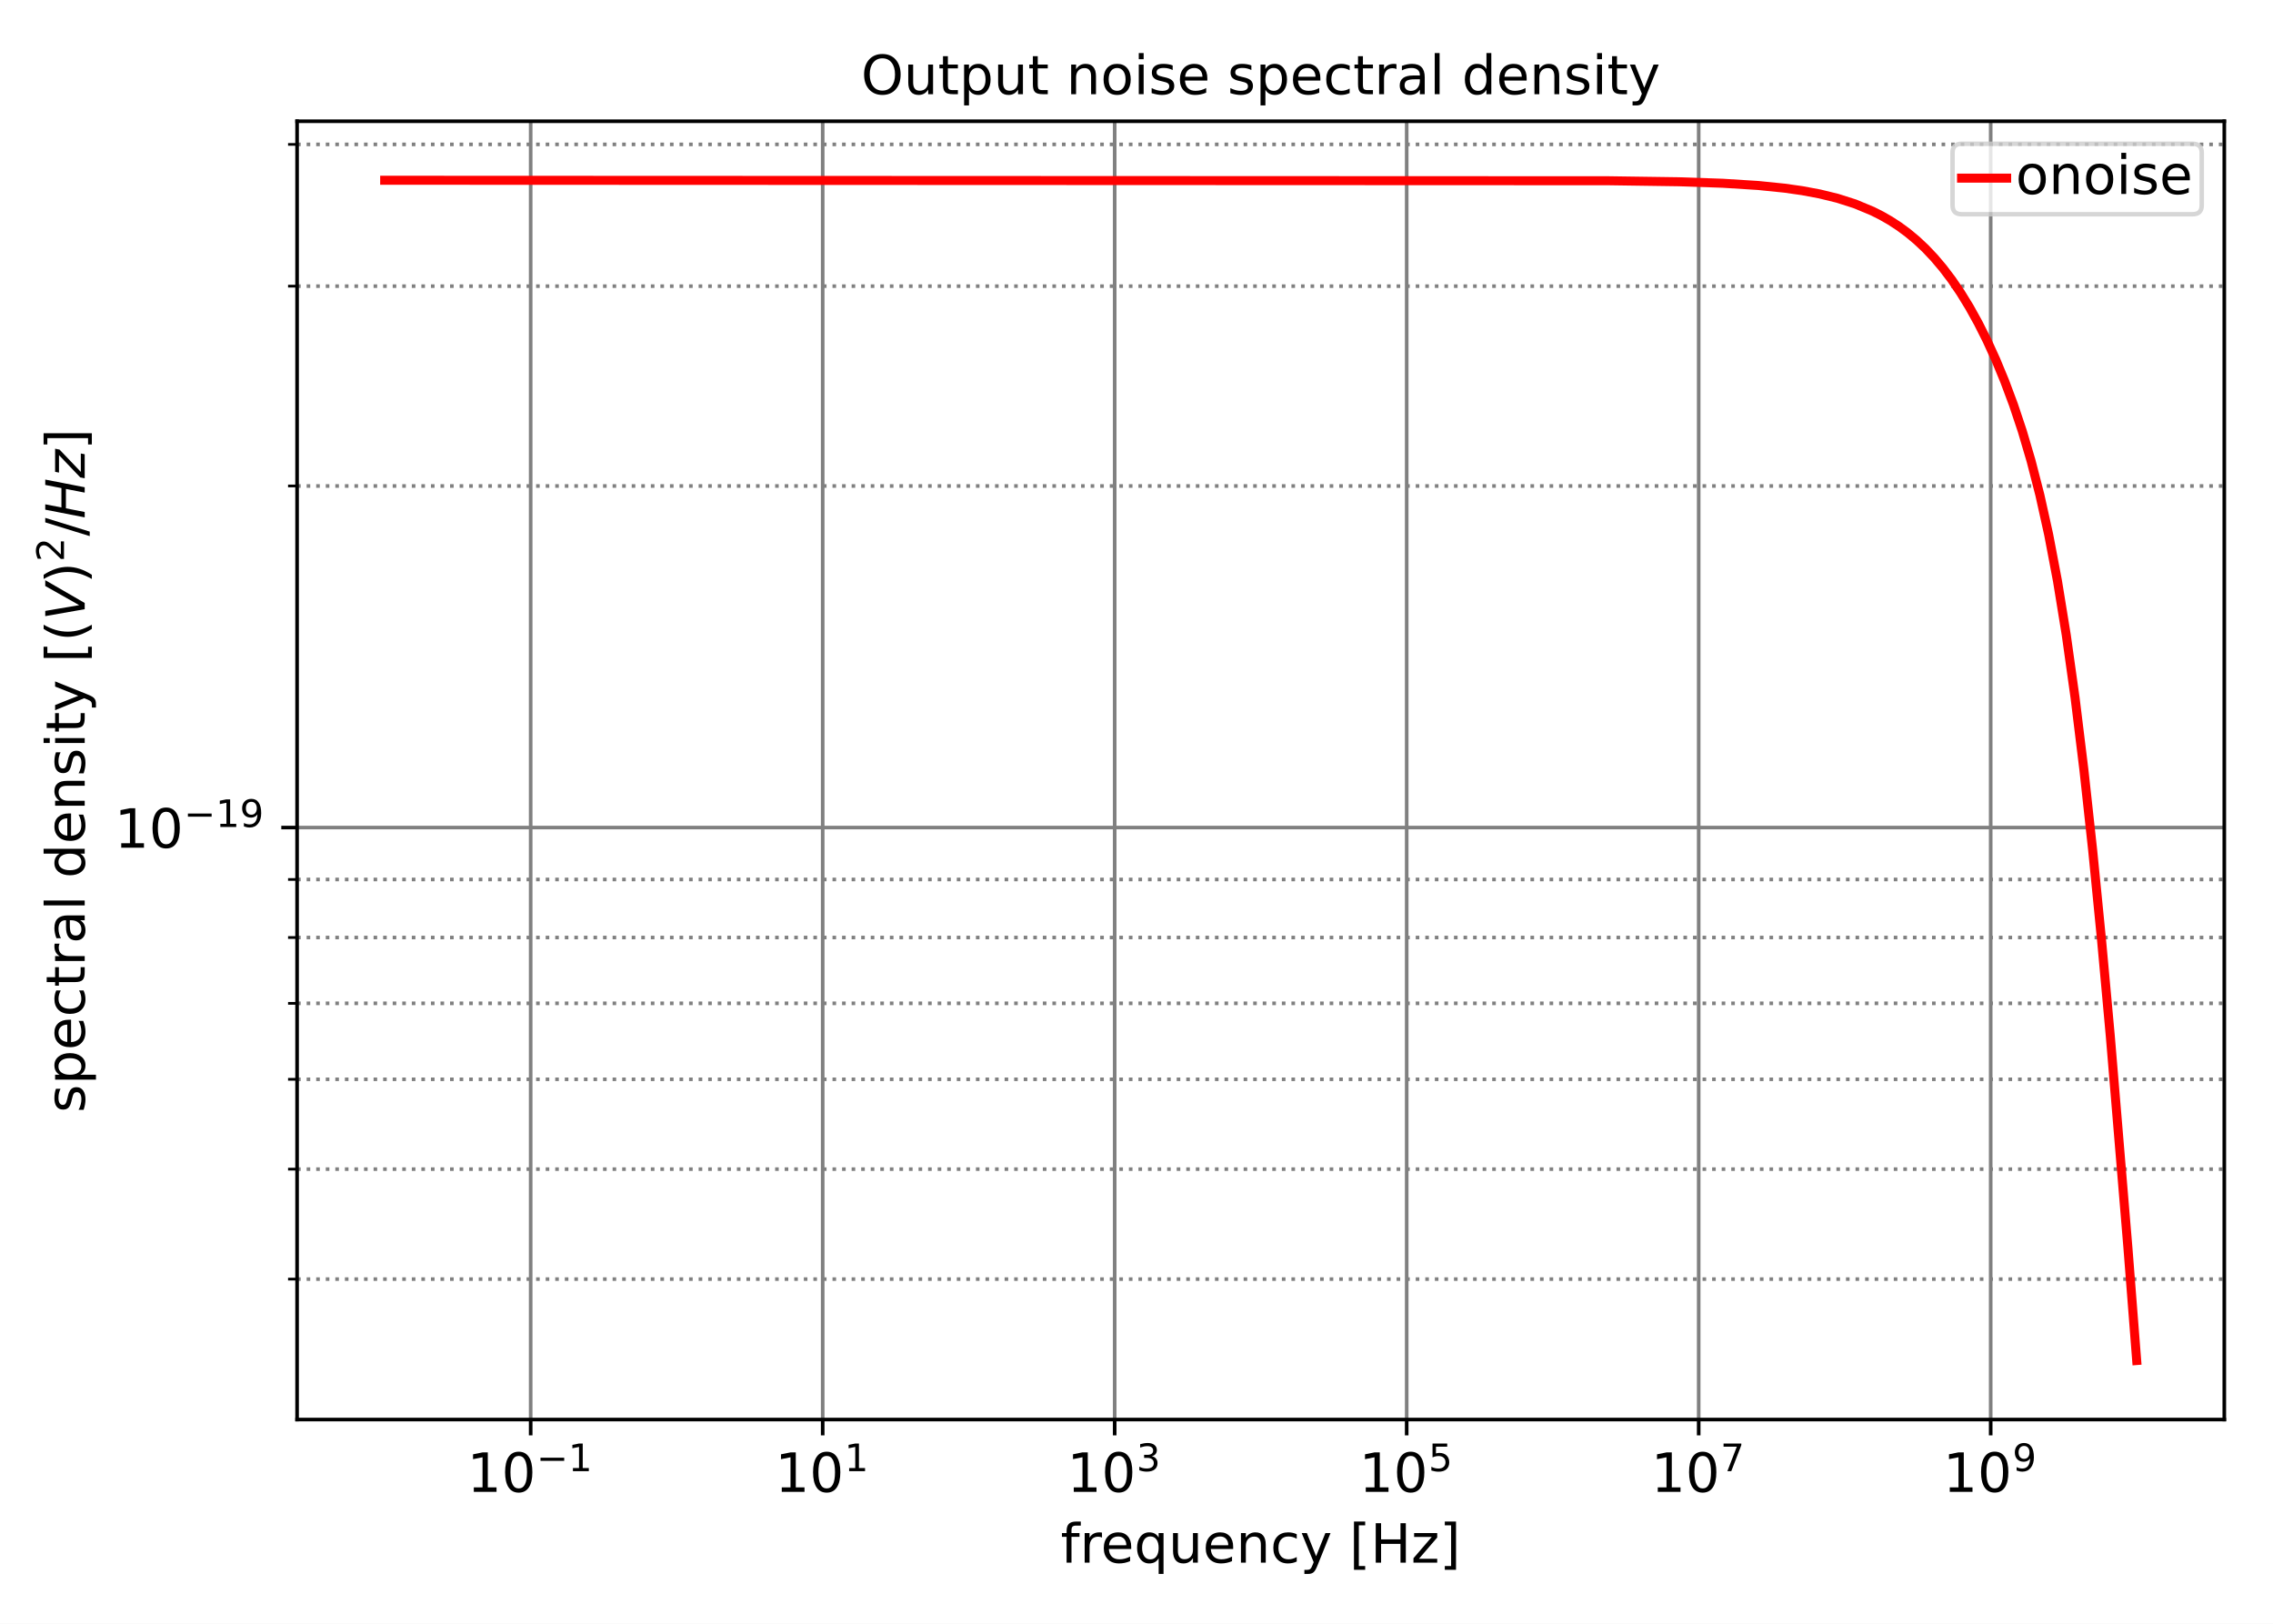
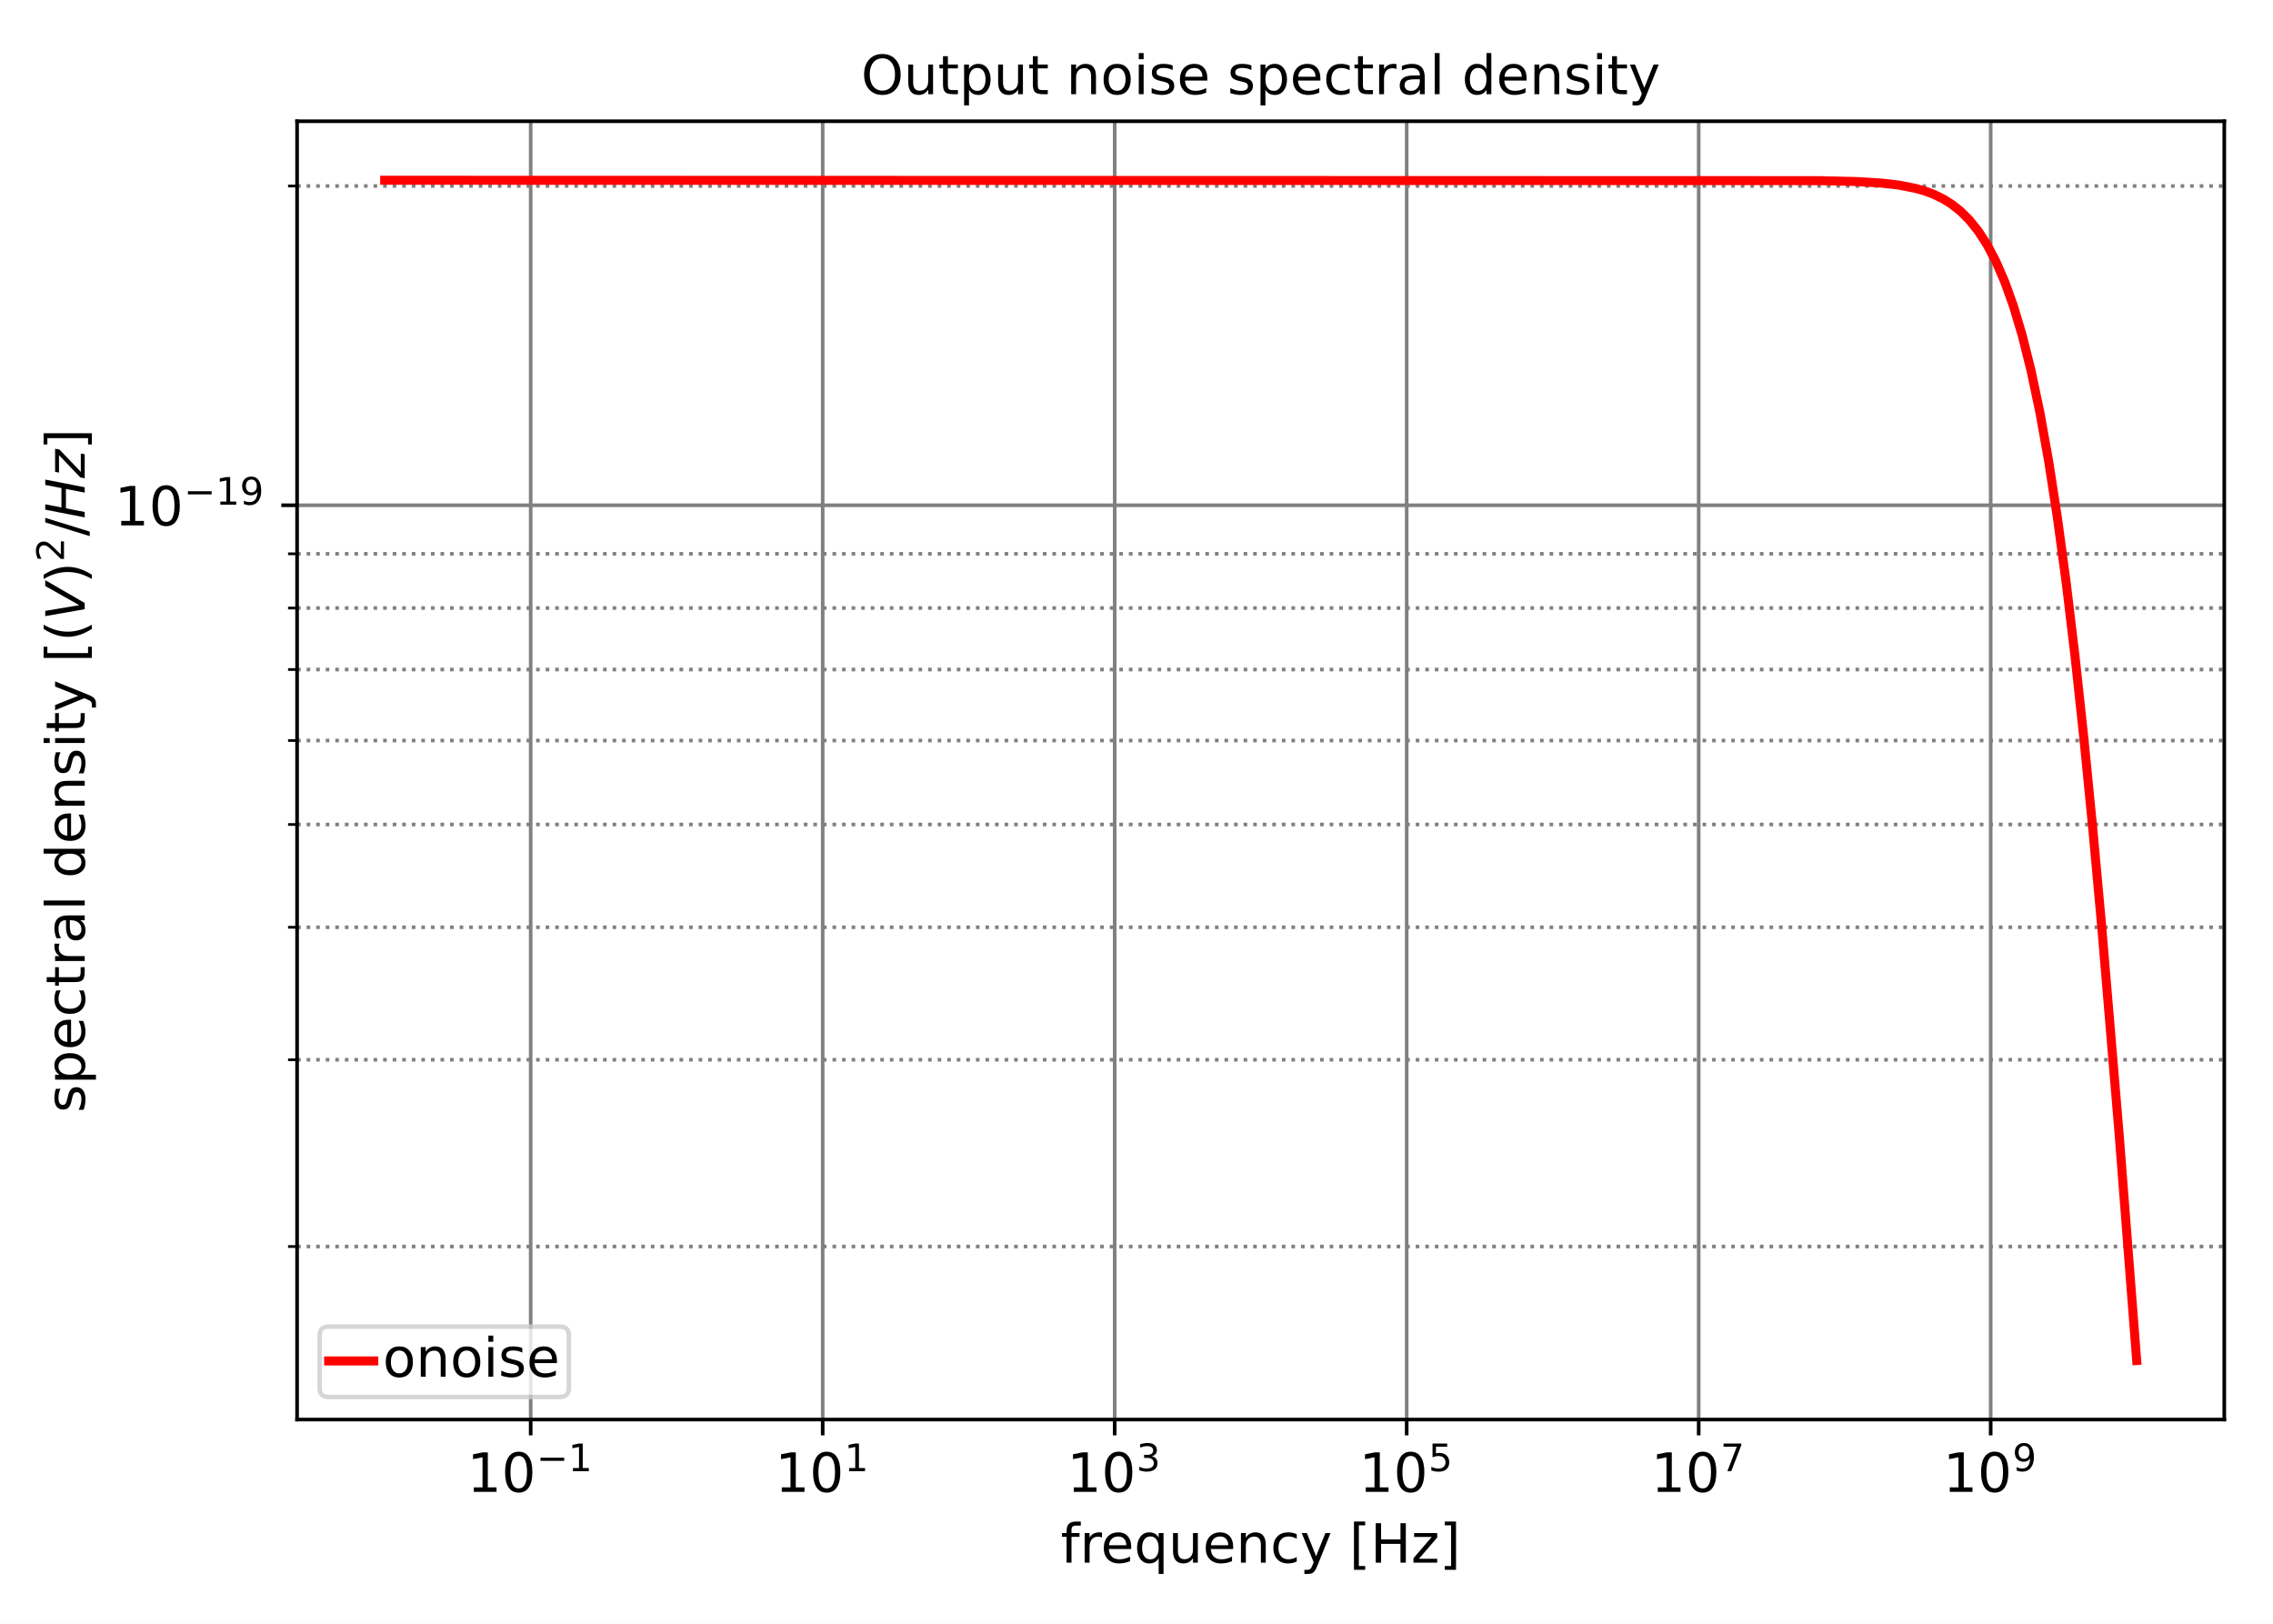
<svg xmlns="http://www.w3.org/2000/svg" xmlns:xlink="http://www.w3.org/1999/xlink" width="504pt" height="360pt" viewBox="0 0 504 360" version="1.1">
  <defs>
    <style type="text/css">*{stroke-linejoin: round; stroke-linecap: butt}</style>
  </defs>
  <g id="figure_1">
    <g id="patch_1">
      <path d="M 0 360  L 504 360  L 504 0  L 0 0  z " style="fill: #ffffff" />
    </g>
    <g id="axes_1">
      <g id="patch_2">
        <path d="M 65.873 314.728  L 493.2 314.728  L 493.2 26.88  L 65.873 26.88  z " style="fill: #ffffff" />
      </g>
      <g id="matplotlib.axis_1">
        <g id="xtick_1">
          <g id="line2d_1">
-             <path d="M 117.67 314.728  L 117.67 26.88  " clip-path="url(#p879c64d900)" style="fill: none; stroke: #808080; stroke-width: 0.8; stroke-linecap: square" />
+             <path d="M 117.67 314.728  L 117.67 26.88  " clip-path="url(#pef942f05bc)" style="fill: none; stroke: #808080; stroke-width: 0.8; stroke-linecap: square" />
          </g>
          <g id="line2d_2">
            <defs>
-               <path id="ma0fe1eee8a" d="M 0 0  L 0 3.5  " style="stroke: #000000; stroke-width: 0.8" />
+               <path id="m98e2660117" d="M 0 0  L 0 3.5  " style="stroke: #000000; stroke-width: 0.8" />
            </defs>
            <g>
-               <use xlink:href="#ma0fe1eee8a" x="117.67" y="314.728" style="stroke: #000000; stroke-width: 0.8" />
+               <use xlink:href="#m98e2660117" x="117.67" y="314.728" style="stroke: #000000; stroke-width: 0.8" />
            </g>
          </g>
          <g id="text_1">
            <g transform="translate(103.5704 330.8461) scale(0.12 -0.12)">
              <defs>
                <path id="DejaVuSans-31" d="M 794 531  L 1825 531  L 1825 4091  L 703 3866  L 703 4441  L 1819 4666  L 2450 4666  L 2450 531  L 3481 531  L 3481 0  L 794 0  L 794 531  z " transform="scale(0.015625)" />
                <path id="DejaVuSans-30" d="M 2034 4250  Q 1547 4250 1301 3770  Q 1056 3291 1056 2328  Q 1056 1369 1301 889  Q 1547 409 2034 409  Q 2525 409 2770 889  Q 3016 1369 3016 2328  Q 3016 3291 2770 3770  Q 2525 4250 2034 4250  z M 2034 4750  Q 2819 4750 3233 4129  Q 3647 3509 3647 2328  Q 3647 1150 3233 529  Q 2819 -91 2034 -91  Q 1250 -91 836 529  Q 422 1150 422 2328  Q 422 3509 836 4129  Q 1250 4750 2034 4750  z " transform="scale(0.015625)" />
                <path id="DejaVuSans-2212" d="M 678 2272  L 4684 2272  L 4684 1741  L 678 1741  L 678 2272  z " transform="scale(0.015625)" />
              </defs>
              <use xlink:href="#DejaVuSans-31" transform="translate(0 0.684375)" />
              <use xlink:href="#DejaVuSans-30" transform="translate(63.62305 0.684375)" />
              <use xlink:href="#DejaVuSans-2212" transform="translate(128.2031 38.96563) scale(0.7)" />
              <use xlink:href="#DejaVuSans-31" transform="translate(186.8555 38.96563) scale(0.7)" />
            </g>
          </g>
        </g>
        <g id="xtick_2">
          <g id="line2d_3">
-             <path d="M 182.417 314.728  L 182.417 26.88  " clip-path="url(#p879c64d900)" style="fill: none; stroke: #808080; stroke-width: 0.8; stroke-linecap: square" />
+             <path d="M 182.417 314.728  L 182.417 26.88  " clip-path="url(#pef942f05bc)" style="fill: none; stroke: #808080; stroke-width: 0.8; stroke-linecap: square" />
          </g>
          <g id="line2d_4">
            <g>
-               <use xlink:href="#ma0fe1eee8a" x="182.417" y="314.728" style="stroke: #000000; stroke-width: 0.8" />
+               <use xlink:href="#m98e2660117" x="182.417" y="314.728" style="stroke: #000000; stroke-width: 0.8" />
            </g>
          </g>
          <g id="text_2">
            <g transform="translate(171.8569 330.8461) scale(0.12 -0.12)">
              <use xlink:href="#DejaVuSans-31" transform="translate(0 0.684375)" />
              <use xlink:href="#DejaVuSans-30" transform="translate(63.62305 0.684375)" />
              <use xlink:href="#DejaVuSans-31" transform="translate(128.2031 38.96563) scale(0.7)" />
            </g>
          </g>
        </g>
        <g id="xtick_3">
          <g id="line2d_5">
-             <path d="M 247.163 314.728  L 247.163 26.88  " clip-path="url(#p879c64d900)" style="fill: none; stroke: #808080; stroke-width: 0.8; stroke-linecap: square" />
+             <path d="M 247.163 314.728  L 247.163 26.88  " clip-path="url(#pef942f05bc)" style="fill: none; stroke: #808080; stroke-width: 0.8; stroke-linecap: square" />
          </g>
          <g id="line2d_6">
            <g>
-               <use xlink:href="#ma0fe1eee8a" x="247.163" y="314.728" style="stroke: #000000; stroke-width: 0.8" />
+               <use xlink:href="#m98e2660117" x="247.163" y="314.728" style="stroke: #000000; stroke-width: 0.8" />
            </g>
          </g>
          <g id="text_3">
            <g transform="translate(236.6034 330.8461) scale(0.12 -0.12)">
              <defs>
                <path id="DejaVuSans-33" d="M 2597 2516  Q 3050 2419 3304 2112  Q 3559 1806 3559 1356  Q 3559 666 3084 287  Q 2609 -91 1734 -91  Q 1441 -91 1130 -33  Q 819 25 488 141  L 488 750  Q 750 597 1062 519  Q 1375 441 1716 441  Q 2309 441 2620 675  Q 2931 909 2931 1356  Q 2931 1769 2642 2001  Q 2353 2234 1838 2234  L 1294 2234  L 1294 2753  L 1863 2753  Q 2328 2753 2575 2939  Q 2822 3125 2822 3475  Q 2822 3834 2567 4026  Q 2313 4219 1838 4219  Q 1578 4219 1281 4162  Q 984 4106 628 3988  L 628 4550  Q 988 4650 1302 4700  Q 1616 4750 1894 4750  Q 2613 4750 3031 4423  Q 3450 4097 3450 3541  Q 3450 3153 3228 2886  Q 3006 2619 2597 2516  z " transform="scale(0.015625)" />
              </defs>
              <use xlink:href="#DejaVuSans-31" transform="translate(0 0.765625)" />
              <use xlink:href="#DejaVuSans-30" transform="translate(63.62305 0.765625)" />
              <use xlink:href="#DejaVuSans-33" transform="translate(128.2031 39.04688) scale(0.7)" />
            </g>
          </g>
        </g>
        <g id="xtick_4">
          <g id="line2d_7">
-             <path d="M 311.91 314.728  L 311.91 26.88  " clip-path="url(#p879c64d900)" style="fill: none; stroke: #808080; stroke-width: 0.8; stroke-linecap: square" />
+             <path d="M 311.91 314.728  L 311.91 26.88  " clip-path="url(#pef942f05bc)" style="fill: none; stroke: #808080; stroke-width: 0.8; stroke-linecap: square" />
          </g>
          <g id="line2d_8">
            <g>
-               <use xlink:href="#ma0fe1eee8a" x="311.91" y="314.728" style="stroke: #000000; stroke-width: 0.8" />
+               <use xlink:href="#m98e2660117" x="311.91" y="314.728" style="stroke: #000000; stroke-width: 0.8" />
            </g>
          </g>
          <g id="text_4">
            <g transform="translate(301.3498 330.8461) scale(0.12 -0.12)">
              <defs>
                <path id="DejaVuSans-35" d="M 691 4666  L 3169 4666  L 3169 4134  L 1269 4134  L 1269 2991  Q 1406 3038 1543 3061  Q 1681 3084 1819 3084  Q 2600 3084 3056 2656  Q 3513 2228 3513 1497  Q 3513 744 3044 326  Q 2575 -91 1722 -91  Q 1428 -91 1123 -41  Q 819 9 494 109  L 494 744  Q 775 591 1075 516  Q 1375 441 1709 441  Q 2250 441 2565 725  Q 2881 1009 2881 1497  Q 2881 1984 2565 2268  Q 2250 2553 1709 2553  Q 1456 2553 1204 2497  Q 953 2441 691 2322  L 691 4666  z " transform="scale(0.015625)" />
              </defs>
              <use xlink:href="#DejaVuSans-31" transform="translate(0 0.684375)" />
              <use xlink:href="#DejaVuSans-30" transform="translate(63.62305 0.684375)" />
              <use xlink:href="#DejaVuSans-35" transform="translate(128.2031 38.96563) scale(0.7)" />
            </g>
          </g>
        </g>
        <g id="xtick_5">
          <g id="line2d_9">
-             <path d="M 376.656 314.728  L 376.656 26.88  " clip-path="url(#p879c64d900)" style="fill: none; stroke: #808080; stroke-width: 0.8; stroke-linecap: square" />
+             <path d="M 376.656 314.728  L 376.656 26.88  " clip-path="url(#pef942f05bc)" style="fill: none; stroke: #808080; stroke-width: 0.8; stroke-linecap: square" />
          </g>
          <g id="line2d_10">
            <g>
-               <use xlink:href="#ma0fe1eee8a" x="376.656" y="314.728" style="stroke: #000000; stroke-width: 0.8" />
+               <use xlink:href="#m98e2660117" x="376.656" y="314.728" style="stroke: #000000; stroke-width: 0.8" />
            </g>
          </g>
          <g id="text_5">
            <g transform="translate(366.0963 330.8461) scale(0.12 -0.12)">
              <defs>
                <path id="DejaVuSans-37" d="M 525 4666  L 3525 4666  L 3525 4397  L 1831 0  L 1172 0  L 2766 4134  L 525 4134  L 525 4666  z " transform="scale(0.015625)" />
              </defs>
              <use xlink:href="#DejaVuSans-31" transform="translate(0 0.684375)" />
              <use xlink:href="#DejaVuSans-30" transform="translate(63.62305 0.684375)" />
              <use xlink:href="#DejaVuSans-37" transform="translate(128.2031 38.96563) scale(0.7)" />
            </g>
          </g>
        </g>
        <g id="xtick_6">
          <g id="line2d_11">
-             <path d="M 441.403 314.728  L 441.403 26.88  " clip-path="url(#p879c64d900)" style="fill: none; stroke: #808080; stroke-width: 0.8; stroke-linecap: square" />
+             <path d="M 441.403 314.728  L 441.403 26.88  " clip-path="url(#pef942f05bc)" style="fill: none; stroke: #808080; stroke-width: 0.8; stroke-linecap: square" />
          </g>
          <g id="line2d_12">
            <g>
-               <use xlink:href="#ma0fe1eee8a" x="441.403" y="314.728" style="stroke: #000000; stroke-width: 0.8" />
+               <use xlink:href="#m98e2660117" x="441.403" y="314.728" style="stroke: #000000; stroke-width: 0.8" />
            </g>
          </g>
          <g id="text_6">
            <g transform="translate(430.8428 330.8461) scale(0.12 -0.12)">
              <defs>
                <path id="DejaVuSans-39" d="M 703 97  L 703 672  Q 941 559 1184 500  Q 1428 441 1663 441  Q 2288 441 2617 861  Q 2947 1281 2994 2138  Q 2813 1869 2534 1725  Q 2256 1581 1919 1581  Q 1219 1581 811 2004  Q 403 2428 403 3163  Q 403 3881 828 4315  Q 1253 4750 1959 4750  Q 2769 4750 3195 4129  Q 3622 3509 3622 2328  Q 3622 1225 3098 567  Q 2575 -91 1691 -91  Q 1453 -91 1209 -44  Q 966 3 703 97  z M 1959 2075  Q 2384 2075 2632 2365  Q 2881 2656 2881 3163  Q 2881 3666 2632 3958  Q 2384 4250 1959 4250  Q 1534 4250 1286 3958  Q 1038 3666 1038 3163  Q 1038 2656 1286 2365  Q 1534 2075 1959 2075  z " transform="scale(0.015625)" />
              </defs>
              <use xlink:href="#DejaVuSans-31" transform="translate(0 0.765625)" />
              <use xlink:href="#DejaVuSans-30" transform="translate(63.62305 0.765625)" />
              <use xlink:href="#DejaVuSans-39" transform="translate(128.2031 39.04688) scale(0.7)" />
            </g>
          </g>
        </g>
        <g id="text_7">
          <g transform="translate(235.1947 346.4599) scale(0.12 -0.12)">
            <defs>
              <path id="DejaVuSans-66" d="M 2375 4863  L 2375 4384  L 1825 4384  Q 1516 4384 1395 4259  Q 1275 4134 1275 3809  L 1275 3500  L 2222 3500  L 2222 3053  L 1275 3053  L 1275 0  L 697 0  L 697 3053  L 147 3053  L 147 3500  L 697 3500  L 697 3744  Q 697 4328 969 4595  Q 1241 4863 1831 4863  L 2375 4863  z " transform="scale(0.015625)" />
              <path id="DejaVuSans-72" d="M 2631 2963  Q 2534 3019 2420 3045  Q 2306 3072 2169 3072  Q 1681 3072 1420 2755  Q 1159 2438 1159 1844  L 1159 0  L 581 0  L 581 3500  L 1159 3500  L 1159 2956  Q 1341 3275 1631 3429  Q 1922 3584 2338 3584  Q 2397 3584 2469 3576  Q 2541 3569 2628 3553  L 2631 2963  z " transform="scale(0.015625)" />
              <path id="DejaVuSans-65" d="M 3597 1894  L 3597 1613  L 953 1613  Q 991 1019 1311 708  Q 1631 397 2203 397  Q 2534 397 2845 478  Q 3156 559 3463 722  L 3463 178  Q 3153 47 2828 -22  Q 2503 -91 2169 -91  Q 1331 -91 842 396  Q 353 884 353 1716  Q 353 2575 817 3079  Q 1281 3584 2069 3584  Q 2775 3584 3186 3129  Q 3597 2675 3597 1894  z M 3022 2063  Q 3016 2534 2758 2815  Q 2500 3097 2075 3097  Q 1594 3097 1305 2825  Q 1016 2553 972 2059  L 3022 2063  z " transform="scale(0.015625)" />
              <path id="DejaVuSans-71" d="M 947 1747  Q 947 1113 1208 752  Q 1469 391 1925 391  Q 2381 391 2643 752  Q 2906 1113 2906 1747  Q 2906 2381 2643 2742  Q 2381 3103 1925 3103  Q 1469 3103 1208 2742  Q 947 2381 947 1747  z M 2906 525  Q 2725 213 2448 61  Q 2172 -91 1784 -91  Q 1150 -91 751 415  Q 353 922 353 1747  Q 353 2572 751 3078  Q 1150 3584 1784 3584  Q 2172 3584 2448 3432  Q 2725 3281 2906 2969  L 2906 3500  L 3481 3500  L 3481 -1331  L 2906 -1331  L 2906 525  z " transform="scale(0.015625)" />
              <path id="DejaVuSans-75" d="M 544 1381  L 544 3500  L 1119 3500  L 1119 1403  Q 1119 906 1312 657  Q 1506 409 1894 409  Q 2359 409 2629 706  Q 2900 1003 2900 1516  L 2900 3500  L 3475 3500  L 3475 0  L 2900 0  L 2900 538  Q 2691 219 2414 64  Q 2138 -91 1772 -91  Q 1169 -91 856 284  Q 544 659 544 1381  z M 1991 3584  L 1991 3584  z " transform="scale(0.015625)" />
              <path id="DejaVuSans-6e" d="M 3513 2113  L 3513 0  L 2938 0  L 2938 2094  Q 2938 2591 2744 2837  Q 2550 3084 2163 3084  Q 1697 3084 1428 2787  Q 1159 2491 1159 1978  L 1159 0  L 581 0  L 581 3500  L 1159 3500  L 1159 2956  Q 1366 3272 1645 3428  Q 1925 3584 2291 3584  Q 2894 3584 3203 3211  Q 3513 2838 3513 2113  z " transform="scale(0.015625)" />
              <path id="DejaVuSans-63" d="M 3122 3366  L 3122 2828  Q 2878 2963 2633 3030  Q 2388 3097 2138 3097  Q 1578 3097 1268 2742  Q 959 2388 959 1747  Q 959 1106 1268 751  Q 1578 397 2138 397  Q 2388 397 2633 464  Q 2878 531 3122 666  L 3122 134  Q 2881 22 2623 -34  Q 2366 -91 2075 -91  Q 1284 -91 818 406  Q 353 903 353 1747  Q 353 2603 823 3093  Q 1294 3584 2113 3584  Q 2378 3584 2631 3529  Q 2884 3475 3122 3366  z " transform="scale(0.015625)" />
              <path id="DejaVuSans-79" d="M 2059 -325  Q 1816 -950 1584 -1140  Q 1353 -1331 966 -1331  L 506 -1331  L 506 -850  L 844 -850  Q 1081 -850 1212 -737  Q 1344 -625 1503 -206  L 1606 56  L 191 3500  L 800 3500  L 1894 763  L 2988 3500  L 3597 3500  L 2059 -325  z " transform="scale(0.015625)" />
              <path id="DejaVuSans-20" transform="scale(0.015625)" />
              <path id="DejaVuSans-5b" d="M 550 4863  L 1875 4863  L 1875 4416  L 1125 4416  L 1125 -397  L 1875 -397  L 1875 -844  L 550 -844  L 550 4863  z " transform="scale(0.015625)" />
              <path id="DejaVuSans-48" d="M 628 4666  L 1259 4666  L 1259 2753  L 3553 2753  L 3553 4666  L 4184 4666  L 4184 0  L 3553 0  L 3553 2222  L 1259 2222  L 1259 0  L 628 0  L 628 4666  z " transform="scale(0.015625)" />
              <path id="DejaVuSans-7a" d="M 353 3500  L 3084 3500  L 3084 2975  L 922 459  L 3084 459  L 3084 0  L 275 0  L 275 525  L 2438 3041  L 353 3041  L 353 3500  z " transform="scale(0.015625)" />
              <path id="DejaVuSans-5d" d="M 1947 4863  L 1947 -844  L 622 -844  L 622 -397  L 1369 -397  L 1369 4416  L 622 4416  L 622 4863  L 1947 4863  z " transform="scale(0.015625)" />
            </defs>
            <use xlink:href="#DejaVuSans-66" />
            <use xlink:href="#DejaVuSans-72" transform="translate(35.20508 0)" />
            <use xlink:href="#DejaVuSans-65" transform="translate(74.06836 0)" />
            <use xlink:href="#DejaVuSans-71" transform="translate(135.5918 0)" />
            <use xlink:href="#DejaVuSans-75" transform="translate(199.0684 0)" />
            <use xlink:href="#DejaVuSans-65" transform="translate(262.4473 0)" />
            <use xlink:href="#DejaVuSans-6e" transform="translate(323.9707 0)" />
            <use xlink:href="#DejaVuSans-63" transform="translate(387.3496 0)" />
            <use xlink:href="#DejaVuSans-79" transform="translate(442.3301 0)" />
            <use xlink:href="#DejaVuSans-20" transform="translate(501.5098 0)" />
            <use xlink:href="#DejaVuSans-5b" transform="translate(533.2969 0)" />
            <use xlink:href="#DejaVuSans-48" transform="translate(572.3105 0)" />
            <use xlink:href="#DejaVuSans-7a" transform="translate(647.5059 0)" />
            <use xlink:href="#DejaVuSans-5d" transform="translate(699.9961 0)" />
          </g>
        </g>
      </g>
      <g id="matplotlib.axis_2">
        <g id="ytick_1">
          <g id="line2d_13">
-             <path d="M 65.873 183.478  L 493.2 183.478  " clip-path="url(#p879c64d900)" style="fill: none; stroke: #808080; stroke-width: 0.8; stroke-linecap: square" />
+             <path d="M 65.873 112.02  L 493.2 112.02  " clip-path="url(#pef942f05bc)" style="fill: none; stroke: #808080; stroke-width: 0.8; stroke-linecap: square" />
          </g>
          <g id="line2d_14">
            <defs>
-               <path id="mb715ce0189" d="M 0 0  L -3.5 0  " style="stroke: #000000; stroke-width: 0.8" />
+               <path id="m13c0f29e33" d="M 0 0  L -3.5 0  " style="stroke: #000000; stroke-width: 0.8" />
            </defs>
            <g>
-               <use xlink:href="#mb715ce0189" x="65.873" y="183.478" style="stroke: #000000; stroke-width: 0.8" />
+               <use xlink:href="#m13c0f29e33" x="65.873" y="112.02" style="stroke: #000000; stroke-width: 0.8" />
            </g>
          </g>
          <g id="text_8">
-             <g transform="translate(25.39321 188.0369) scale(0.12 -0.12)">
+             <g transform="translate(25.39321 116.5791) scale(0.12 -0.12)">
              <use xlink:href="#DejaVuSans-31" transform="translate(0 0.765625)" />
              <use xlink:href="#DejaVuSans-30" transform="translate(63.62305 0.765625)" />
              <use xlink:href="#DejaVuSans-2212" transform="translate(128.2031 39.04688) scale(0.7)" />
              <use xlink:href="#DejaVuSans-31" transform="translate(186.8555 39.04688) scale(0.7)" />
              <use xlink:href="#DejaVuSans-39" transform="translate(231.3916 39.04688) scale(0.7)" />
            </g>
          </g>
        </g>
        <g id="ytick_2">
          <g id="line2d_15">
-             <path d="M 65.873 283.591  L 493.2 283.591  " clip-path="url(#p879c64d900)" style="fill: none; stroke-dasharray: 0.8,1.32; stroke-dashoffset: 0; stroke: #808080; stroke-width: 0.8" />
+             <path d="M 65.873 276.365  L 493.2 276.365  " clip-path="url(#pef942f05bc)" style="fill: none; stroke-dasharray: 0.8,1.32; stroke-dashoffset: 0; stroke: #808080; stroke-width: 0.8" />
          </g>
          <g id="line2d_16">
            <defs>
-               <path id="m302536addf" d="M 0 0  L -2 0  " style="stroke: #000000; stroke-width: 0.6" />
+               <path id="m9420b85733" d="M 0 0  L -2 0  " style="stroke: #000000; stroke-width: 0.6" />
            </defs>
            <g>
-               <use xlink:href="#m302536addf" x="65.873" y="283.591" style="stroke: #000000; stroke-width: 0.6" />
+               <use xlink:href="#m9420b85733" x="65.873" y="276.365" style="stroke: #000000; stroke-width: 0.6" />
            </g>
          </g>
        </g>
        <g id="ytick_3">
          <g id="line2d_17">
-             <path d="M 65.873 259.211  L 493.2 259.211  " clip-path="url(#p879c64d900)" style="fill: none; stroke-dasharray: 0.8,1.32; stroke-dashoffset: 0; stroke: #808080; stroke-width: 0.8" />
+             <path d="M 65.873 234.961  L 493.2 234.961  " clip-path="url(#pef942f05bc)" style="fill: none; stroke-dasharray: 0.8,1.32; stroke-dashoffset: 0; stroke: #808080; stroke-width: 0.8" />
          </g>
          <g id="line2d_18">
            <g>
-               <use xlink:href="#m302536addf" x="65.873" y="259.211" style="stroke: #000000; stroke-width: 0.6" />
+               <use xlink:href="#m9420b85733" x="65.873" y="234.961" style="stroke: #000000; stroke-width: 0.6" />
            </g>
          </g>
        </g>
        <g id="ytick_4">
          <g id="line2d_19">
-             <path d="M 65.873 239.29  L 493.2 239.29  " clip-path="url(#p879c64d900)" style="fill: none; stroke-dasharray: 0.8,1.32; stroke-dashoffset: 0; stroke: #808080; stroke-width: 0.8" />
+             <path d="M 65.873 205.585  L 493.2 205.585  " clip-path="url(#pef942f05bc)" style="fill: none; stroke-dasharray: 0.8,1.32; stroke-dashoffset: 0; stroke: #808080; stroke-width: 0.8" />
          </g>
          <g id="line2d_20">
            <g>
-               <use xlink:href="#m302536addf" x="65.873" y="239.29" style="stroke: #000000; stroke-width: 0.6" />
+               <use xlink:href="#m9420b85733" x="65.873" y="205.585" style="stroke: #000000; stroke-width: 0.6" />
            </g>
          </g>
        </g>
        <g id="ytick_5">
          <g id="line2d_21">
-             <path d="M 65.873 222.448  L 493.2 222.448  " clip-path="url(#p879c64d900)" style="fill: none; stroke-dasharray: 0.8,1.32; stroke-dashoffset: 0; stroke: #808080; stroke-width: 0.8" />
+             <path d="M 65.873 182.799  L 493.2 182.799  " clip-path="url(#pef942f05bc)" style="fill: none; stroke-dasharray: 0.8,1.32; stroke-dashoffset: 0; stroke: #808080; stroke-width: 0.8" />
          </g>
          <g id="line2d_22">
            <g>
-               <use xlink:href="#m302536addf" x="65.873" y="222.448" style="stroke: #000000; stroke-width: 0.6" />
+               <use xlink:href="#m9420b85733" x="65.873" y="182.799" style="stroke: #000000; stroke-width: 0.6" />
            </g>
          </g>
        </g>
        <g id="ytick_6">
          <g id="line2d_23">
-             <path d="M 65.873 207.858  L 493.2 207.858  " clip-path="url(#p879c64d900)" style="fill: none; stroke-dasharray: 0.8,1.32; stroke-dashoffset: 0; stroke: #808080; stroke-width: 0.8" />
+             <path d="M 65.873 164.182  L 493.2 164.182  " clip-path="url(#pef942f05bc)" style="fill: none; stroke-dasharray: 0.8,1.32; stroke-dashoffset: 0; stroke: #808080; stroke-width: 0.8" />
          </g>
          <g id="line2d_24">
            <g>
-               <use xlink:href="#m302536addf" x="65.873" y="207.858" style="stroke: #000000; stroke-width: 0.6" />
+               <use xlink:href="#m9420b85733" x="65.873" y="164.182" style="stroke: #000000; stroke-width: 0.6" />
            </g>
          </g>
        </g>
        <g id="ytick_7">
          <g id="line2d_25">
-             <path d="M 65.873 194.989  L 493.2 194.989  " clip-path="url(#p879c64d900)" style="fill: none; stroke-dasharray: 0.8,1.32; stroke-dashoffset: 0; stroke: #808080; stroke-width: 0.8" />
+             <path d="M 65.873 148.441  L 493.2 148.441  " clip-path="url(#pef942f05bc)" style="fill: none; stroke-dasharray: 0.8,1.32; stroke-dashoffset: 0; stroke: #808080; stroke-width: 0.8" />
          </g>
          <g id="line2d_26">
            <g>
-               <use xlink:href="#m302536addf" x="65.873" y="194.989" style="stroke: #000000; stroke-width: 0.6" />
+               <use xlink:href="#m9420b85733" x="65.873" y="148.441" style="stroke: #000000; stroke-width: 0.6" />
            </g>
          </g>
        </g>
        <g id="ytick_8">
          <g id="line2d_27">
-             <path d="M 65.873 107.745  L 493.2 107.745  " clip-path="url(#p879c64d900)" style="fill: none; stroke-dasharray: 0.8,1.32; stroke-dashoffset: 0; stroke: #808080; stroke-width: 0.8" />
+             <path d="M 65.873 134.806  L 493.2 134.806  " clip-path="url(#pef942f05bc)" style="fill: none; stroke-dasharray: 0.8,1.32; stroke-dashoffset: 0; stroke: #808080; stroke-width: 0.8" />
          </g>
          <g id="line2d_28">
            <g>
-               <use xlink:href="#m302536addf" x="65.873" y="107.745" style="stroke: #000000; stroke-width: 0.6" />
+               <use xlink:href="#m9420b85733" x="65.873" y="134.806" style="stroke: #000000; stroke-width: 0.6" />
            </g>
          </g>
        </g>
        <g id="ytick_9">
          <g id="line2d_29">
-             <path d="M 65.873 63.444  L 493.2 63.444  " clip-path="url(#p879c64d900)" style="fill: none; stroke-dasharray: 0.8,1.32; stroke-dashoffset: 0; stroke: #808080; stroke-width: 0.8" />
+             <path d="M 65.873 122.779  L 493.2 122.779  " clip-path="url(#pef942f05bc)" style="fill: none; stroke-dasharray: 0.8,1.32; stroke-dashoffset: 0; stroke: #808080; stroke-width: 0.8" />
          </g>
          <g id="line2d_30">
            <g>
-               <use xlink:href="#m302536addf" x="65.873" y="63.444" style="stroke: #000000; stroke-width: 0.6" />
+               <use xlink:href="#m9420b85733" x="65.873" y="122.779" style="stroke: #000000; stroke-width: 0.6" />
            </g>
          </g>
        </g>
        <g id="ytick_10">
          <g id="line2d_31">
-             <path d="M 65.873 32.013  L 493.2 32.013  " clip-path="url(#p879c64d900)" style="fill: none; stroke-dasharray: 0.8,1.32; stroke-dashoffset: 0; stroke: #808080; stroke-width: 0.8" />
+             <path d="M 65.873 41.241  L 493.2 41.241  " clip-path="url(#pef942f05bc)" style="fill: none; stroke-dasharray: 0.8,1.32; stroke-dashoffset: 0; stroke: #808080; stroke-width: 0.8" />
          </g>
          <g id="line2d_32">
            <g>
-               <use xlink:href="#m302536addf" x="65.873" y="32.013" style="stroke: #000000; stroke-width: 0.6" />
+               <use xlink:href="#m9420b85733" x="65.873" y="41.241" style="stroke: #000000; stroke-width: 0.6" />
            </g>
          </g>
        </g>
        <g id="text_9">
          <g transform="translate(18.87321 246.704) rotate(-90) scale(0.12 -0.12)">
            <defs>
              <path id="DejaVuSans-73" d="M 2834 3397  L 2834 2853  Q 2591 2978 2328 3040  Q 2066 3103 1784 3103  Q 1356 3103 1142 2972  Q 928 2841 928 2578  Q 928 2378 1081 2264  Q 1234 2150 1697 2047  L 1894 2003  Q 2506 1872 2764 1633  Q 3022 1394 3022 966  Q 3022 478 2636 193  Q 2250 -91 1575 -91  Q 1294 -91 989 -36  Q 684 19 347 128  L 347 722  Q 666 556 975 473  Q 1284 391 1588 391  Q 1994 391 2212 530  Q 2431 669 2431 922  Q 2431 1156 2273 1281  Q 2116 1406 1581 1522  L 1381 1569  Q 847 1681 609 1914  Q 372 2147 372 2553  Q 372 3047 722 3315  Q 1072 3584 1716 3584  Q 2034 3584 2315 3537  Q 2597 3491 2834 3397  z " transform="scale(0.015625)" />
              <path id="DejaVuSans-70" d="M 1159 525  L 1159 -1331  L 581 -1331  L 581 3500  L 1159 3500  L 1159 2969  Q 1341 3281 1617 3432  Q 1894 3584 2278 3584  Q 2916 3584 3314 3078  Q 3713 2572 3713 1747  Q 3713 922 3314 415  Q 2916 -91 2278 -91  Q 1894 -91 1617 61  Q 1341 213 1159 525  z M 3116 1747  Q 3116 2381 2855 2742  Q 2594 3103 2138 3103  Q 1681 3103 1420 2742  Q 1159 2381 1159 1747  Q 1159 1113 1420 752  Q 1681 391 2138 391  Q 2594 391 2855 752  Q 3116 1113 3116 1747  z " transform="scale(0.015625)" />
              <path id="DejaVuSans-74" d="M 1172 4494  L 1172 3500  L 2356 3500  L 2356 3053  L 1172 3053  L 1172 1153  Q 1172 725 1289 603  Q 1406 481 1766 481  L 2356 481  L 2356 0  L 1766 0  Q 1100 0 847 248  Q 594 497 594 1153  L 594 3053  L 172 3053  L 172 3500  L 594 3500  L 594 4494  L 1172 4494  z " transform="scale(0.015625)" />
              <path id="DejaVuSans-61" d="M 2194 1759  Q 1497 1759 1228 1600  Q 959 1441 959 1056  Q 959 750 1161 570  Q 1363 391 1709 391  Q 2188 391 2477 730  Q 2766 1069 2766 1631  L 2766 1759  L 2194 1759  z M 3341 1997  L 3341 0  L 2766 0  L 2766 531  Q 2569 213 2275 61  Q 1981 -91 1556 -91  Q 1019 -91 701 211  Q 384 513 384 1019  Q 384 1609 779 1909  Q 1175 2209 1959 2209  L 2766 2209  L 2766 2266  Q 2766 2663 2505 2880  Q 2244 3097 1772 3097  Q 1472 3097 1187 3025  Q 903 2953 641 2809  L 641 3341  Q 956 3463 1253 3523  Q 1550 3584 1831 3584  Q 2591 3584 2966 3190  Q 3341 2797 3341 1997  z " transform="scale(0.015625)" />
              <path id="DejaVuSans-6c" d="M 603 4863  L 1178 4863  L 1178 0  L 603 0  L 603 4863  z " transform="scale(0.015625)" />
              <path id="DejaVuSans-64" d="M 2906 2969  L 2906 4863  L 3481 4863  L 3481 0  L 2906 0  L 2906 525  Q 2725 213 2448 61  Q 2172 -91 1784 -91  Q 1150 -91 751 415  Q 353 922 353 1747  Q 353 2572 751 3078  Q 1150 3584 1784 3584  Q 2172 3584 2448 3432  Q 2725 3281 2906 2969  z M 947 1747  Q 947 1113 1208 752  Q 1469 391 1925 391  Q 2381 391 2643 752  Q 2906 1113 2906 1747  Q 2906 2381 2643 2742  Q 2381 3103 1925 3103  Q 1469 3103 1208 2742  Q 947 2381 947 1747  z " transform="scale(0.015625)" />
              <path id="DejaVuSans-69" d="M 603 3500  L 1178 3500  L 1178 0  L 603 0  L 603 3500  z M 603 4863  L 1178 4863  L 1178 4134  L 603 4134  L 603 4863  z " transform="scale(0.015625)" />
              <path id="DejaVuSans-28" d="M 1984 4856  Q 1566 4138 1362 3434  Q 1159 2731 1159 2009  Q 1159 1288 1364 580  Q 1569 -128 1984 -844  L 1484 -844  Q 1016 -109 783 600  Q 550 1309 550 2009  Q 550 2706 781 3412  Q 1013 4119 1484 4856  L 1984 4856  z " transform="scale(0.015625)" />
              <path id="DejaVuSans-Oblique-56" d="M 1319 0  L 500 4666  L 1119 4666  L 1797 653  L 4063 4666  L 4750 4666  L 2053 0  L 1319 0  z " transform="scale(0.015625)" />
              <path id="DejaVuSans-29" d="M 513 4856  L 1013 4856  Q 1481 4119 1714 3412  Q 1947 2706 1947 2009  Q 1947 1309 1714 600  Q 1481 -109 1013 -844  L 513 -844  Q 928 -128 1133 580  Q 1338 1288 1338 2009  Q 1338 2731 1133 3434  Q 928 4138 513 4856  z " transform="scale(0.015625)" />
              <path id="DejaVuSans-32" d="M 1228 531  L 3431 531  L 3431 0  L 469 0  L 469 531  Q 828 903 1448 1529  Q 2069 2156 2228 2338  Q 2531 2678 2651 2914  Q 2772 3150 2772 3378  Q 2772 3750 2511 3984  Q 2250 4219 1831 4219  Q 1534 4219 1204 4116  Q 875 4013 500 3803  L 500 4441  Q 881 4594 1212 4672  Q 1544 4750 1819 4750  Q 2544 4750 2975 4387  Q 3406 4025 3406 3419  Q 3406 3131 3298 2873  Q 3191 2616 2906 2266  Q 2828 2175 2409 1742  Q 1991 1309 1228 531  z " transform="scale(0.015625)" />
              <path id="DejaVuSans-2f" d="M 1625 4666  L 2156 4666  L 531 -594  L 0 -594  L 1625 4666  z " transform="scale(0.015625)" />
              <path id="DejaVuSans-Oblique-48" d="M 1081 4666  L 1716 4666  L 1344 2753  L 3634 2753  L 4006 4666  L 4641 4666  L 3731 0  L 3097 0  L 3531 2222  L 1241 2222  L 806 0  L 172 0  L 1081 4666  z " transform="scale(0.015625)" />
              <path id="DejaVuSans-Oblique-7a" d="M 744 3500  L 3475 3500  L 3372 2975  L 738 459  L 2913 459  L 2822 0  L -19 0  L 84 525  L 2719 3041  L 653 3041  L 744 3500  z " transform="scale(0.015625)" />
            </defs>
            <use xlink:href="#DejaVuSans-73" transform="translate(0 0.765625)" />
            <use xlink:href="#DejaVuSans-70" transform="translate(52.09961 0.765625)" />
            <use xlink:href="#DejaVuSans-65" transform="translate(115.5762 0.765625)" />
            <use xlink:href="#DejaVuSans-63" transform="translate(177.0996 0.765625)" />
            <use xlink:href="#DejaVuSans-74" transform="translate(232.0801 0.765625)" />
            <use xlink:href="#DejaVuSans-72" transform="translate(271.2891 0.765625)" />
            <use xlink:href="#DejaVuSans-61" transform="translate(312.4023 0.765625)" />
            <use xlink:href="#DejaVuSans-6c" transform="translate(373.6816 0.765625)" />
            <use xlink:href="#DejaVuSans-20" transform="translate(401.4648 0.765625)" />
            <use xlink:href="#DejaVuSans-64" transform="translate(433.252 0.765625)" />
            <use xlink:href="#DejaVuSans-65" transform="translate(496.7285 0.765625)" />
            <use xlink:href="#DejaVuSans-6e" transform="translate(558.252 0.765625)" />
            <use xlink:href="#DejaVuSans-73" transform="translate(621.6309 0.765625)" />
            <use xlink:href="#DejaVuSans-69" transform="translate(673.7305 0.765625)" />
            <use xlink:href="#DejaVuSans-74" transform="translate(701.5137 0.765625)" />
            <use xlink:href="#DejaVuSans-79" transform="translate(740.7227 0.765625)" />
            <use xlink:href="#DejaVuSans-20" transform="translate(799.9023 0.765625)" />
            <use xlink:href="#DejaVuSans-5b" transform="translate(831.6895 0.765625)" />
            <use xlink:href="#DejaVuSans-28" transform="translate(870.7031 0.765625)" />
            <use xlink:href="#DejaVuSans-Oblique-56" transform="translate(909.7168 0.765625)" />
            <use xlink:href="#DejaVuSans-29" transform="translate(978.125 0.765625)" />
            <use xlink:href="#DejaVuSans-32" transform="translate(1018.096 39.04688) scale(0.7)" />
            <use xlink:href="#DejaVuSans-2f" transform="translate(1065.366 0.765625)" />
            <use xlink:href="#DejaVuSans-Oblique-48" transform="translate(1097.308 0.765625)" />
            <use xlink:href="#DejaVuSans-Oblique-7a" transform="translate(1172.503 0.765625)" />
            <use xlink:href="#DejaVuSans-5d" transform="translate(1224.993 0.765625)" />
          </g>
        </g>
      </g>
      <g id="line2d_33">
-         <path d="M 85.297 39.964  L 356.647 40.074  L 372.264 40.297  L 382.025 40.63  L 389.833 41.122  L 395.69 41.716  L 399.594 42.271  L 403.498 43  L 407.403 43.954  L 411.307 45.2  L 415.211 46.823  L 417.164 47.807  L 419.116 48.925  L 421.068 50.195  L 423.02 51.633  L 424.972 53.259  L 426.924 55.092  L 428.876 57.152  L 430.829 59.462  L 432.781 62.041  L 434.733 64.912  L 436.685 68.096  L 438.637 71.615  L 440.589 75.494  L 442.542 79.768  L 444.494 84.482  L 446.446 89.707  L 448.398 95.547  L 450.35 102.153  L 452.302 109.726  L 454.255 118.513  L 456.207 128.781  L 458.159 140.78  L 460.111 154.696  L 462.063 170.614  L 464.015 188.509  L 465.967 208.256  L 467.92 229.663  L 471.824 276.57  L 473.776 301.644  L 473.776 301.644  " clip-path="url(#p879c64d900)" style="fill: none; stroke: #ff0000; stroke-width: 2; stroke-linecap: square" />
+         <path d="M 85.297 39.964  L 403.498 40.054  L 411.307 40.236  L 417.164 40.586  L 421.068 41.04  L 424.972 41.817  L 426.924 42.388  L 428.876 43.127  L 430.829 44.079  L 432.781 45.297  L 434.733 46.844  L 436.685 48.792  L 438.637 51.224  L 440.589 54.234  L 442.542 57.925  L 444.494 62.418  L 446.446 67.85  L 448.398 74.376  L 450.35 82.168  L 452.302 91.405  L 454.255 102.254  L 456.207 114.855  L 458.159 129.293  L 460.111 145.589  L 462.063 163.692  L 464.015 183.49  L 465.967 204.821  L 469.872 251.317  L 473.776 301.644  L 473.776 301.644  " clip-path="url(#pef942f05bc)" style="fill: none; stroke: #ff0000; stroke-width: 2; stroke-linecap: square" />
      </g>
      <g id="patch_3">
        <path d="M 65.873 314.728  L 65.873 26.88  " style="fill: none; stroke: #000000; stroke-width: 0.8; stroke-linejoin: miter; stroke-linecap: square" />
      </g>
      <g id="patch_4">
        <path d="M 493.2 314.728  L 493.2 26.88  " style="fill: none; stroke: #000000; stroke-width: 0.8; stroke-linejoin: miter; stroke-linecap: square" />
      </g>
      <g id="patch_5">
        <path d="M 65.873 314.728  L 493.2 314.728  " style="fill: none; stroke: #000000; stroke-width: 0.8; stroke-linejoin: miter; stroke-linecap: square" />
      </g>
      <g id="patch_6">
        <path d="M 65.873 26.88  L 493.2 26.88  " style="fill: none; stroke: #000000; stroke-width: 0.8; stroke-linejoin: miter; stroke-linecap: square" />
      </g>
      <g id="text_10">
        <g transform="translate(190.9288 20.88) scale(0.12 -0.12)">
          <defs>
            <path id="DejaVuSans-4f" d="M 2522 4238  Q 1834 4238 1429 3725  Q 1025 3213 1025 2328  Q 1025 1447 1429 934  Q 1834 422 2522 422  Q 3209 422 3611 934  Q 4013 1447 4013 2328  Q 4013 3213 3611 3725  Q 3209 4238 2522 4238  z M 2522 4750  Q 3503 4750 4090 4092  Q 4678 3434 4678 2328  Q 4678 1225 4090 567  Q 3503 -91 2522 -91  Q 1538 -91 948 565  Q 359 1222 359 2328  Q 359 3434 948 4092  Q 1538 4750 2522 4750  z " transform="scale(0.015625)" />
            <path id="DejaVuSans-6f" d="M 1959 3097  Q 1497 3097 1228 2736  Q 959 2375 959 1747  Q 959 1119 1226 758  Q 1494 397 1959 397  Q 2419 397 2687 759  Q 2956 1122 2956 1747  Q 2956 2369 2687 2733  Q 2419 3097 1959 3097  z M 1959 3584  Q 2709 3584 3137 3096  Q 3566 2609 3566 1747  Q 3566 888 3137 398  Q 2709 -91 1959 -91  Q 1206 -91 779 398  Q 353 888 353 1747  Q 353 2609 779 3096  Q 1206 3584 1959 3584  z " transform="scale(0.015625)" />
          </defs>
          <use xlink:href="#DejaVuSans-4f" />
          <use xlink:href="#DejaVuSans-75" transform="translate(78.71094 0)" />
          <use xlink:href="#DejaVuSans-74" transform="translate(142.0898 0)" />
          <use xlink:href="#DejaVuSans-70" transform="translate(181.2988 0)" />
          <use xlink:href="#DejaVuSans-75" transform="translate(244.7754 0)" />
          <use xlink:href="#DejaVuSans-74" transform="translate(308.1543 0)" />
          <use xlink:href="#DejaVuSans-20" transform="translate(347.3633 0)" />
          <use xlink:href="#DejaVuSans-6e" transform="translate(379.1504 0)" />
          <use xlink:href="#DejaVuSans-6f" transform="translate(442.5293 0)" />
          <use xlink:href="#DejaVuSans-69" transform="translate(503.7109 0)" />
          <use xlink:href="#DejaVuSans-73" transform="translate(531.4941 0)" />
          <use xlink:href="#DejaVuSans-65" transform="translate(583.5938 0)" />
          <use xlink:href="#DejaVuSans-20" transform="translate(645.1172 0)" />
          <use xlink:href="#DejaVuSans-73" transform="translate(676.9043 0)" />
          <use xlink:href="#DejaVuSans-70" transform="translate(729.0039 0)" />
          <use xlink:href="#DejaVuSans-65" transform="translate(792.4805 0)" />
          <use xlink:href="#DejaVuSans-63" transform="translate(854.0039 0)" />
          <use xlink:href="#DejaVuSans-74" transform="translate(908.9844 0)" />
          <use xlink:href="#DejaVuSans-72" transform="translate(948.1934 0)" />
          <use xlink:href="#DejaVuSans-61" transform="translate(989.3066 0)" />
          <use xlink:href="#DejaVuSans-6c" transform="translate(1050.586 0)" />
          <use xlink:href="#DejaVuSans-20" transform="translate(1078.369 0)" />
          <use xlink:href="#DejaVuSans-64" transform="translate(1110.156 0)" />
          <use xlink:href="#DejaVuSans-65" transform="translate(1173.633 0)" />
          <use xlink:href="#DejaVuSans-6e" transform="translate(1235.156 0)" />
          <use xlink:href="#DejaVuSans-73" transform="translate(1298.535 0)" />
          <use xlink:href="#DejaVuSans-69" transform="translate(1350.635 0)" />
          <use xlink:href="#DejaVuSans-74" transform="translate(1378.418 0)" />
          <use xlink:href="#DejaVuSans-79" transform="translate(1417.627 0)" />
        </g>
      </g>
      <g id="legend_1">
        <g id="patch_7">
-           <path d="M 434.941 47.494  L 486.2 47.494  Q 488.2 47.494 488.2 45.494  L 488.2 33.88  Q 488.2 31.88 486.2 31.88  L 434.941 31.88  Q 432.941 31.88 432.941 33.88  L 432.941 45.494  Q 432.941 47.494 434.941 47.494  z " style="fill: #ffffff; opacity: 0.8; stroke: #cccccc; stroke-linejoin: miter" />
+           <path d="M 72.873 309.728  L 124.132 309.728  Q 126.132 309.728 126.132 307.728  L 126.132 296.114  Q 126.132 294.114 124.132 294.114  L 72.873 294.114  Q 70.873 294.114 70.873 296.114  L 70.873 307.728  Q 70.873 309.728 72.873 309.728  z " style="fill: #ffffff; opacity: 0.8; stroke: #cccccc; stroke-linejoin: miter" />
        </g>
        <g id="line2d_34">
-           <path d="M 434.941 39.498  L 439.941 39.498  L 444.941 39.498  " style="fill: none; stroke: #ff0000; stroke-width: 2; stroke-linecap: square" />
+           <path d="M 72.873 301.732  L 77.873 301.732  L 82.873 301.732  " style="fill: none; stroke: #ff0000; stroke-width: 2; stroke-linecap: square" />
        </g>
        <g id="text_11">
-           <g transform="translate(446.9413 42.99813) scale(0.12 -0.12)">
+           <g transform="translate(84.87321 305.2324) scale(0.12 -0.12)">
            <use xlink:href="#DejaVuSans-6f" />
            <use xlink:href="#DejaVuSans-6e" transform="translate(61.18164 0)" />
            <use xlink:href="#DejaVuSans-6f" transform="translate(124.5605 0)" />
            <use xlink:href="#DejaVuSans-69" transform="translate(185.7422 0)" />
            <use xlink:href="#DejaVuSans-73" transform="translate(213.5254 0)" />
            <use xlink:href="#DejaVuSans-65" transform="translate(265.625 0)" />
          </g>
        </g>
      </g>
    </g>
  </g>
  <defs>
-     <clipPath id="p879c64d900">
+     <clipPath id="pef942f05bc">
      <rect x="65.873" y="26.88" width="427.327" height="287.848" />
    </clipPath>
  </defs>
</svg>
